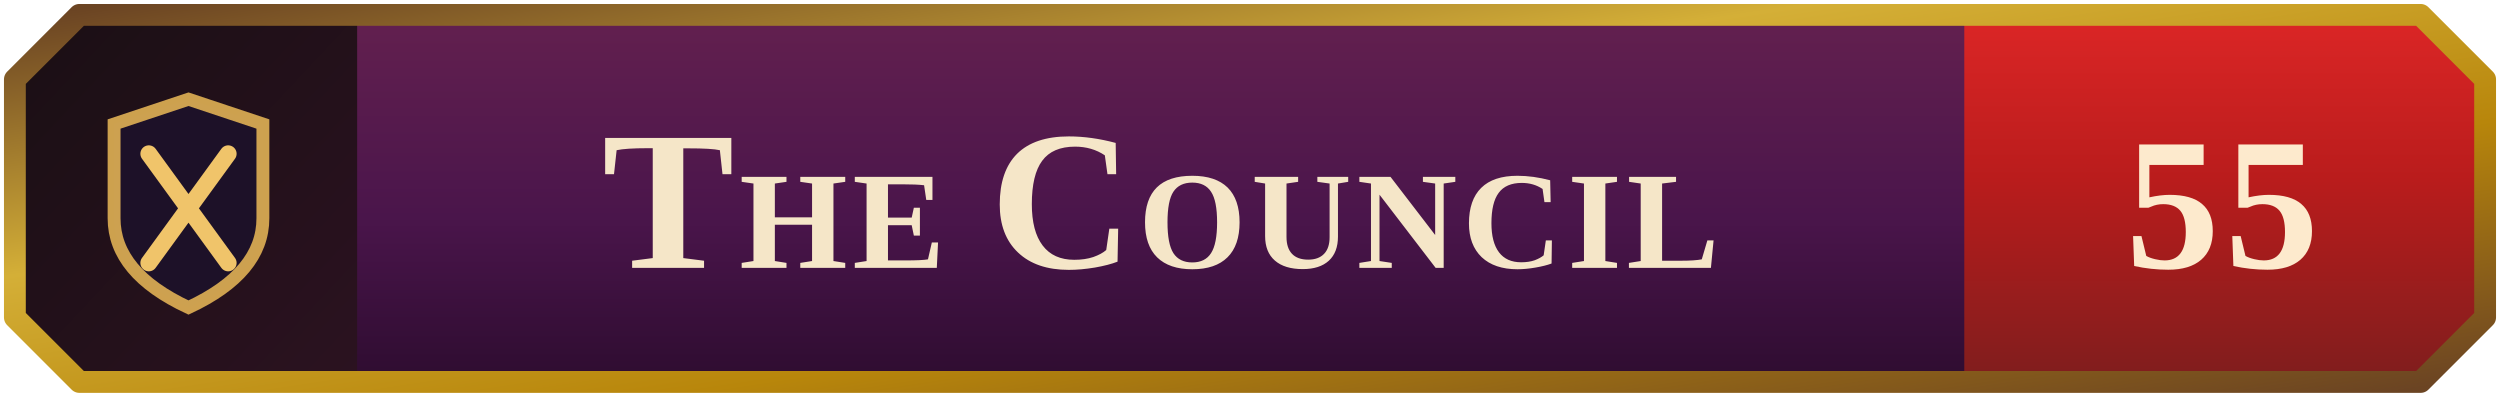
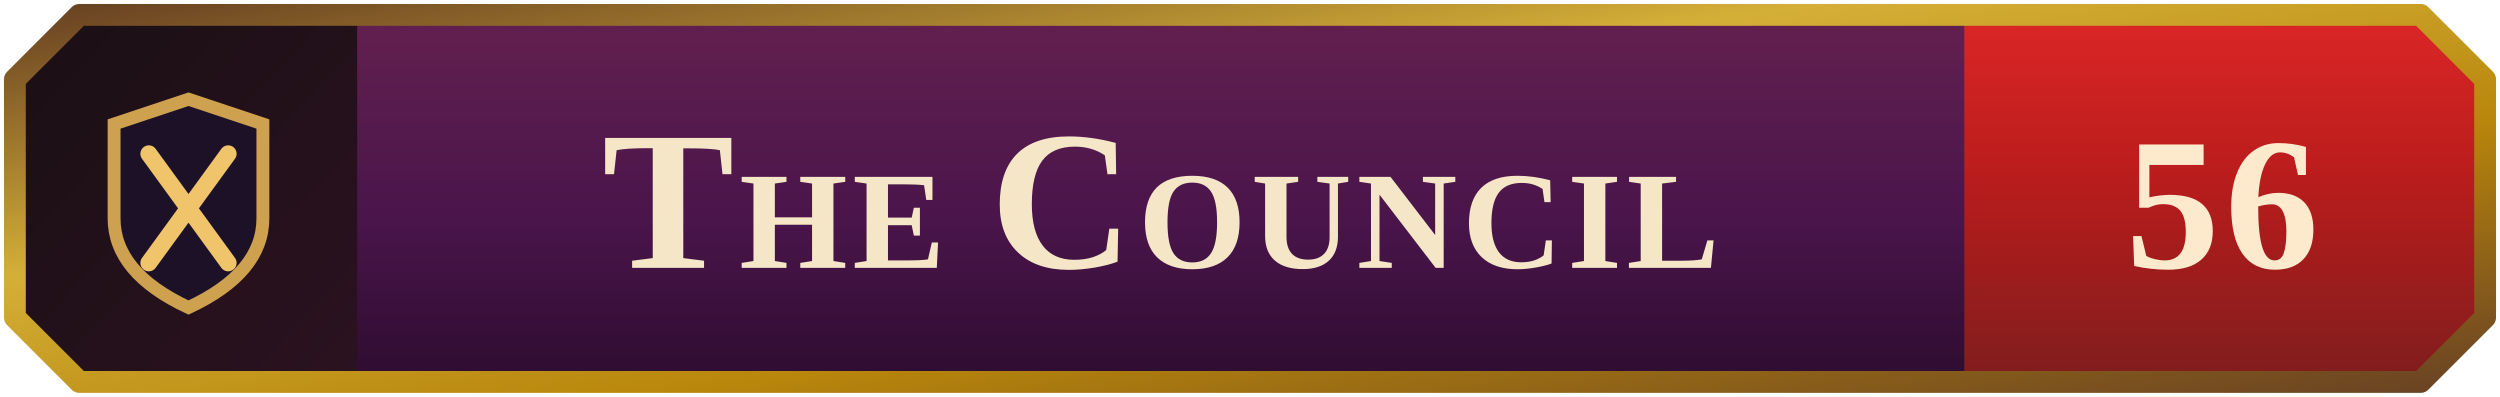
- <svg xmlns="http://www.w3.org/2000/svg" width="126" height="20" viewBox="0 0 252 40" role="img" aria-label="The Council: 55">
+ <svg xmlns="http://www.w3.org/2000/svg" width="126" height="20" viewBox="0 0 252 40" role="img" aria-label="The Council: 56">
  <defs>
    <linearGradient id="mcPlum" x1="0" y1="0" x2="0" y2="1">
      <stop offset="0%" stop-color="#63204f" />
      <stop offset="55%" stop-color="#4a154b" />
      <stop offset="100%" stop-color="#2e0c30" />
    </linearGradient>
    <linearGradient id="mcCap" x1="0" y1="0" x2="1" y2="1">
      <stop offset="0%" stop-color="#1a0f14" />
      <stop offset="100%" stop-color="#2b1220" />
    </linearGradient>
    <linearGradient id="mcBronze" x1="0" y1="0" x2="1" y2="1">
      <stop offset="0%" stop-color="#6b4423" />
      <stop offset="35%" stop-color="#d4af37" />
      <stop offset="65%" stop-color="#b8860b" />
      <stop offset="100%" stop-color="#6b4423" />
    </linearGradient>
    <linearGradient id="mcCount" x1="0" y1="0" x2="0" y2="1">
      <stop offset="0%" stop-color="#dc2626" />
      <stop offset="45%" stop-color="#b91c1c" />
      <stop offset="100%" stop-color="#7f1d1d" />
    </linearGradient>
  </defs>
  <path d="M 8 1.5 L 244 1.5 L 250.5 8 L 250.5 32 L 244 38.5 L 8 38.5 L 1.5 32 L 1.5 8 Z" fill="url(#mcPlum)" />
  <path d="M 8 1.5 L 36 1.5 L 36 38.5 L 8 38.5 L 1.5 32 L 1.5 8 Z" fill="url(#mcCap)" />
  <path d="M 198 1.5 L 244 1.5 L 250.5 8 L 250.5 32 L 244 38.5 L 198 38.5 Z" fill="url(#mcCount)" />
  <path d="M 8 1.5 L 244 1.5 L 250.5 8 L 250.5 32 L 244 38.5 L 8 38.5 L 1.5 32 L 1.5 8 Z" fill="none" stroke="url(#mcBronze)" stroke-width="2.2" stroke-linejoin="round" />
  <line x1="36" y1="3" x2="36" y2="37" stroke="url(#mcBronze)" stroke-width="1.4" />
  <line x1="198" y1="3" x2="198" y2="37" stroke="url(#mcBronze)" stroke-width="1.4" />
  <path d="M 19 10 L 26.5 12.5 L 26.5 22 Q 26.5 27.5 19 31 Q 11.5 27.5 11.5 22 L 11.5 12.5 Z" fill="#1d1128" stroke="#e0b055" stroke-opacity="0.9" stroke-width="1.3" />
  <path d="M 15 15.5 L 23 26.5 M 23 15.5 L 15 26.5" stroke="#f0c46a" stroke-width="1.7" stroke-linecap="round" />
  <text x="117" y="27" text-anchor="middle" fill="#f5e6c8" font-family="Cinzel, Georgia, 'Times New Roman', serif" font-size="20" font-weight="700" letter-spacing="0.5" style="font-variant: small-caps">The Council</text>
-   <text x="224" y="27" text-anchor="middle" fill="#fdeacd" font-family="Cinzel, Georgia, 'Times New Roman', serif" font-size="19" font-weight="700" letter-spacing="0.5">55</text>
+   <text x="224" y="27" text-anchor="middle" fill="#fdeacd" font-family="Cinzel, Georgia, 'Times New Roman', serif" font-size="19" font-weight="700" letter-spacing="0.5">56</text>
</svg>
